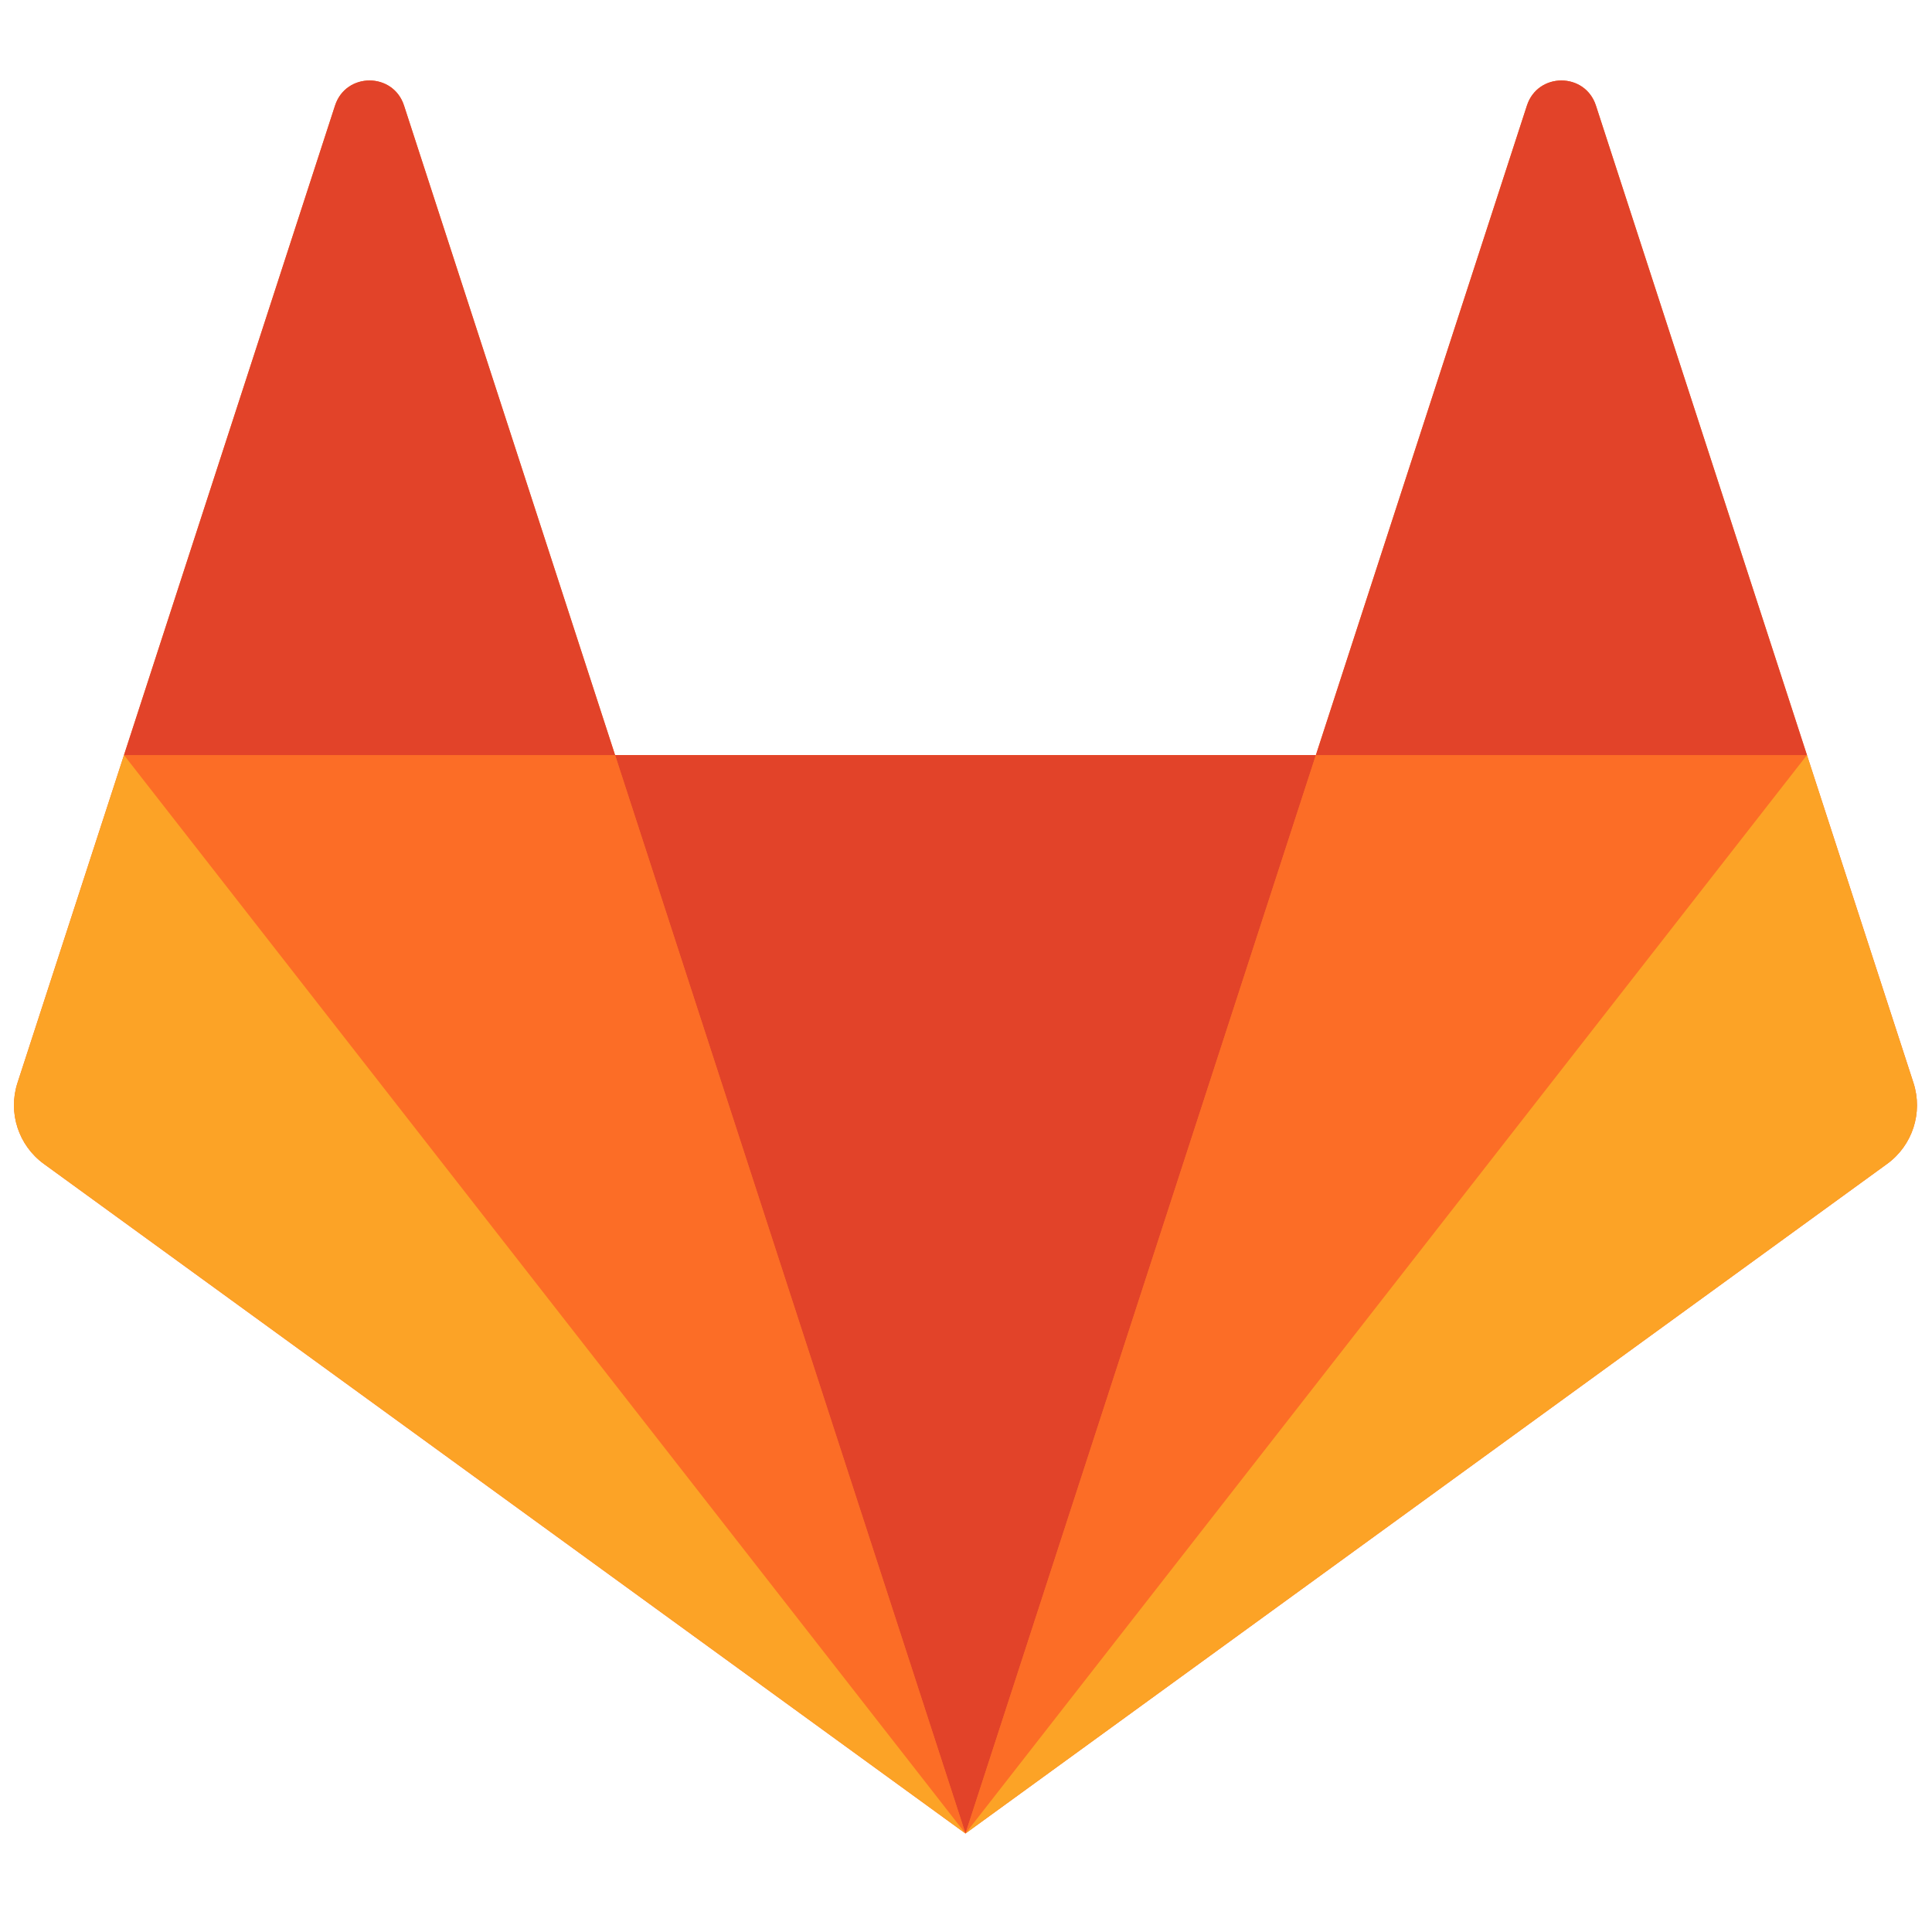
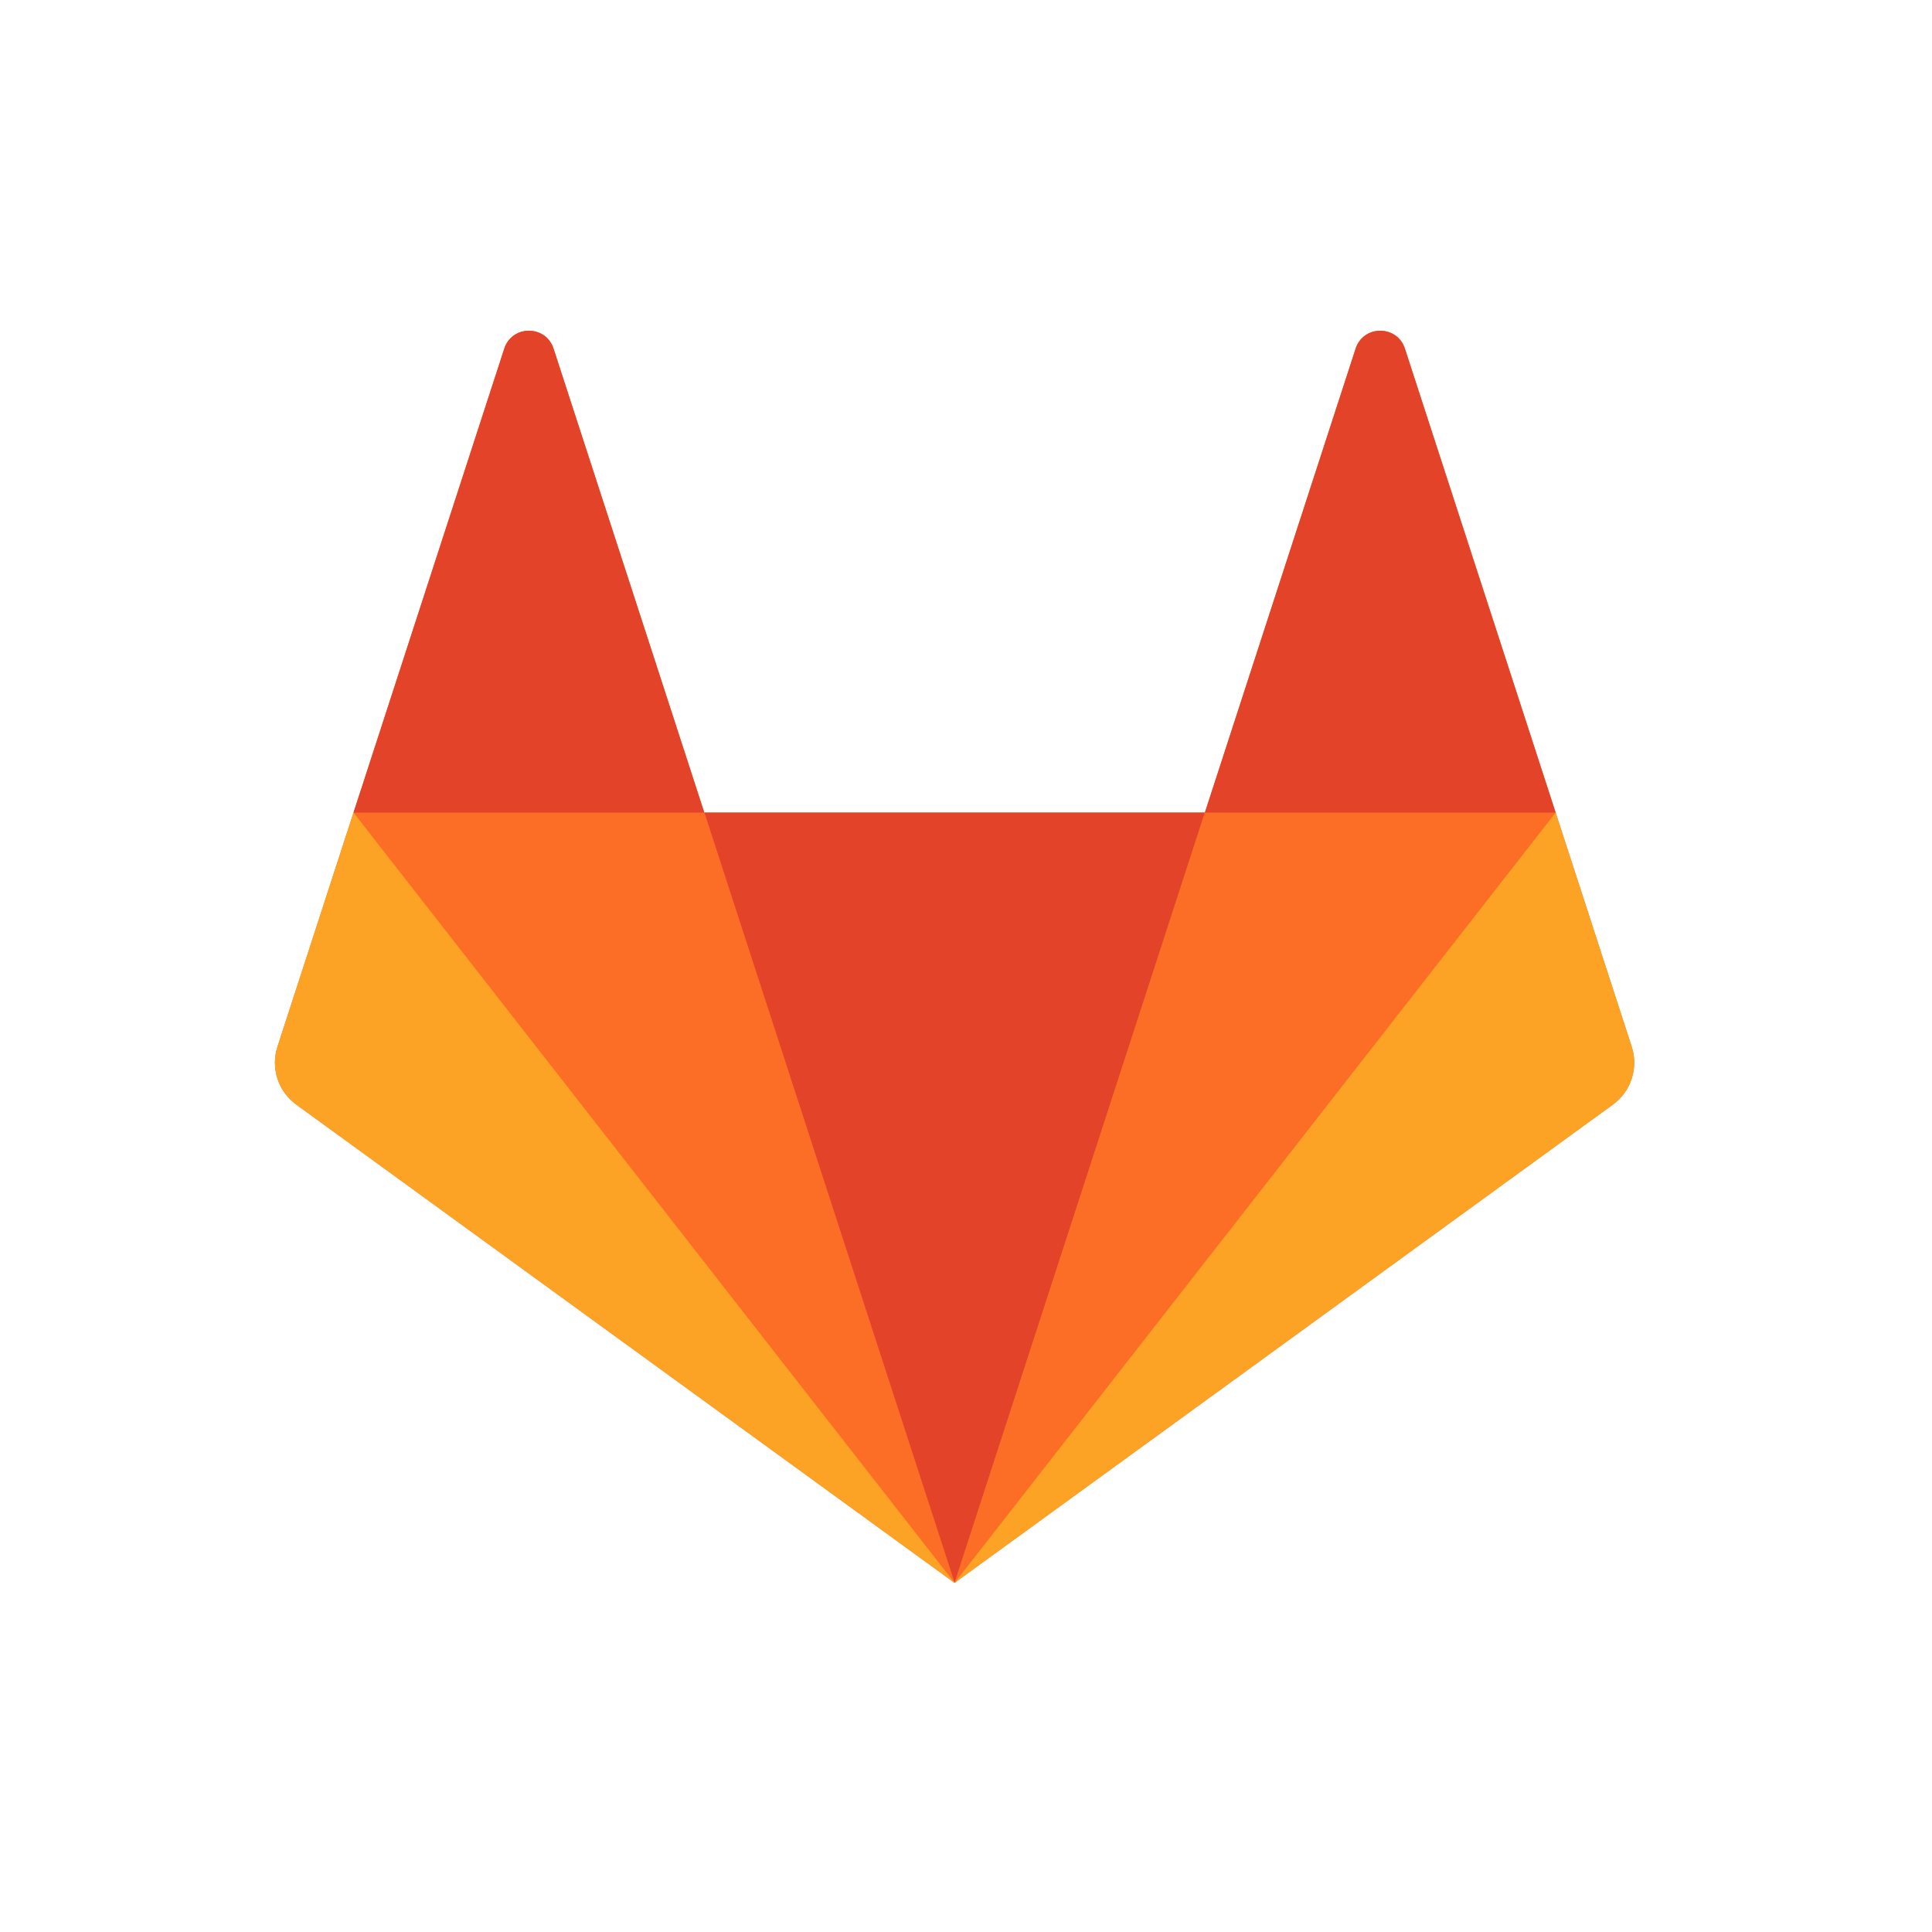
- <svg xmlns="http://www.w3.org/2000/svg" width="500px" height="500px" viewBox="0 0 500 500" version="1.1">
+ <svg xmlns="http://www.w3.org/2000/svg" width="700px" height="700px" viewBox="0 0 700 700" version="1.1">
  <defs />
  <g id="Page-1" stroke="none" stroke-width="1" fill="none" fill-rule="evenodd">
-     <g id="logo-square">
-       <g id="logo-no-bg" transform="translate(2, 19)">
+     <g id="logo-extra-whitespace">
+       <g id="logo-no-bg" transform="translate(98, 118)">
        <g id="Page-1">
          <g id="gitlab_logo">
            <g id="g10" transform="translate(248, 228.8333) scale(1, -1) translate(-248, -228.8333) translate(0, 0.3333)">
              <g id="g16">
                <g id="g18-Clipped">
                  <g id="g18">
                    <g>
                      <g id="Group" transform="translate(0.666658, 0.666658)">
                        <g id="g44" transform="translate(0.532, 0.774933)" fill="#FC6D26">
                          <path d="M492,194.667 L464.441,279.481 L409.824,447.579 C407.015,456.227 394.779,456.227 391.968,447.579 L337.349,279.481 L155.983,279.481 L101.363,447.579 C98.553,456.227 86.317,456.227 83.507,447.579 L28.889,279.481 L1.332,194.667 C-1.183,186.931 1.572,178.456 8.152,173.675 L246.665,0.385 L485.18,173.675 C491.76,178.456 494.513,186.931 492,194.667" id="path46" />
                        </g>
                        <g id="g48" transform="translate(156.1979, 1.160267)" fill="#E24329">
                          <path d="M91,0 L91,0 L181.684,279.096 L0.316,279.096 L91,0 L91,0 Z" id="path50" />
                        </g>
                        <g id="g56" transform="translate(28.5312, 1.1608)" fill="#FC6D26">
                          <path d="M218.667,0 L127.983,279.095 L0.891,279.095 L218.667,0 L218.667,0 Z" id="path58" />
                        </g>
                        <g id="g64" transform="translate(0.088533, 0.255867)" fill="#FCA326">
                          <path d="M29.333,280 L29.333,280 L1.775,195.185 C-0.739,187.449 2.015,178.975 8.596,174.195 L247.109,0.905 L29.333,280 L29.333,280 Z" id="path66" />
                        </g>
                        <g id="g72" transform="translate(29.42187, 280.2556)" fill="#E24329">
                          <path d="M0,0 L127.092,0 L72.473,168.097 C69.663,176.747 57.427,176.747 54.617,168.097 L0,0 L0,0 Z" id="path74" />
                        </g>
                        <g id="g76" transform="translate(247.1979, 1.1608)" fill="#FC6D26">
                          <path d="M0,0 L90.684,279.095 L217.776,279.095 L0,0 L0,0 Z" id="path78" />
                        </g>
                        <g id="g80" transform="translate(246.3071, 0.255867)" fill="#FCA326">
                          <path d="M218.667,280 L218.667,280 L246.225,195.185 C248.739,187.449 245.985,178.975 239.404,174.195 L0.891,0.905 L218.667,280 L218.667,280 Z" id="path82" />
                        </g>
                        <g id="g84" transform="translate(336.9737, 280.2556)" fill="#E24329">
                          <path d="M128,0 L0.908,0 L55.527,168.097 C58.337,176.747 70.573,176.747 73.383,168.097 L128,0 L128,0 Z" id="path86" />
                        </g>
                      </g>
                    </g>
                  </g>
                </g>
              </g>
            </g>
          </g>
        </g>
      </g>
    </g>
  </g>
</svg>
